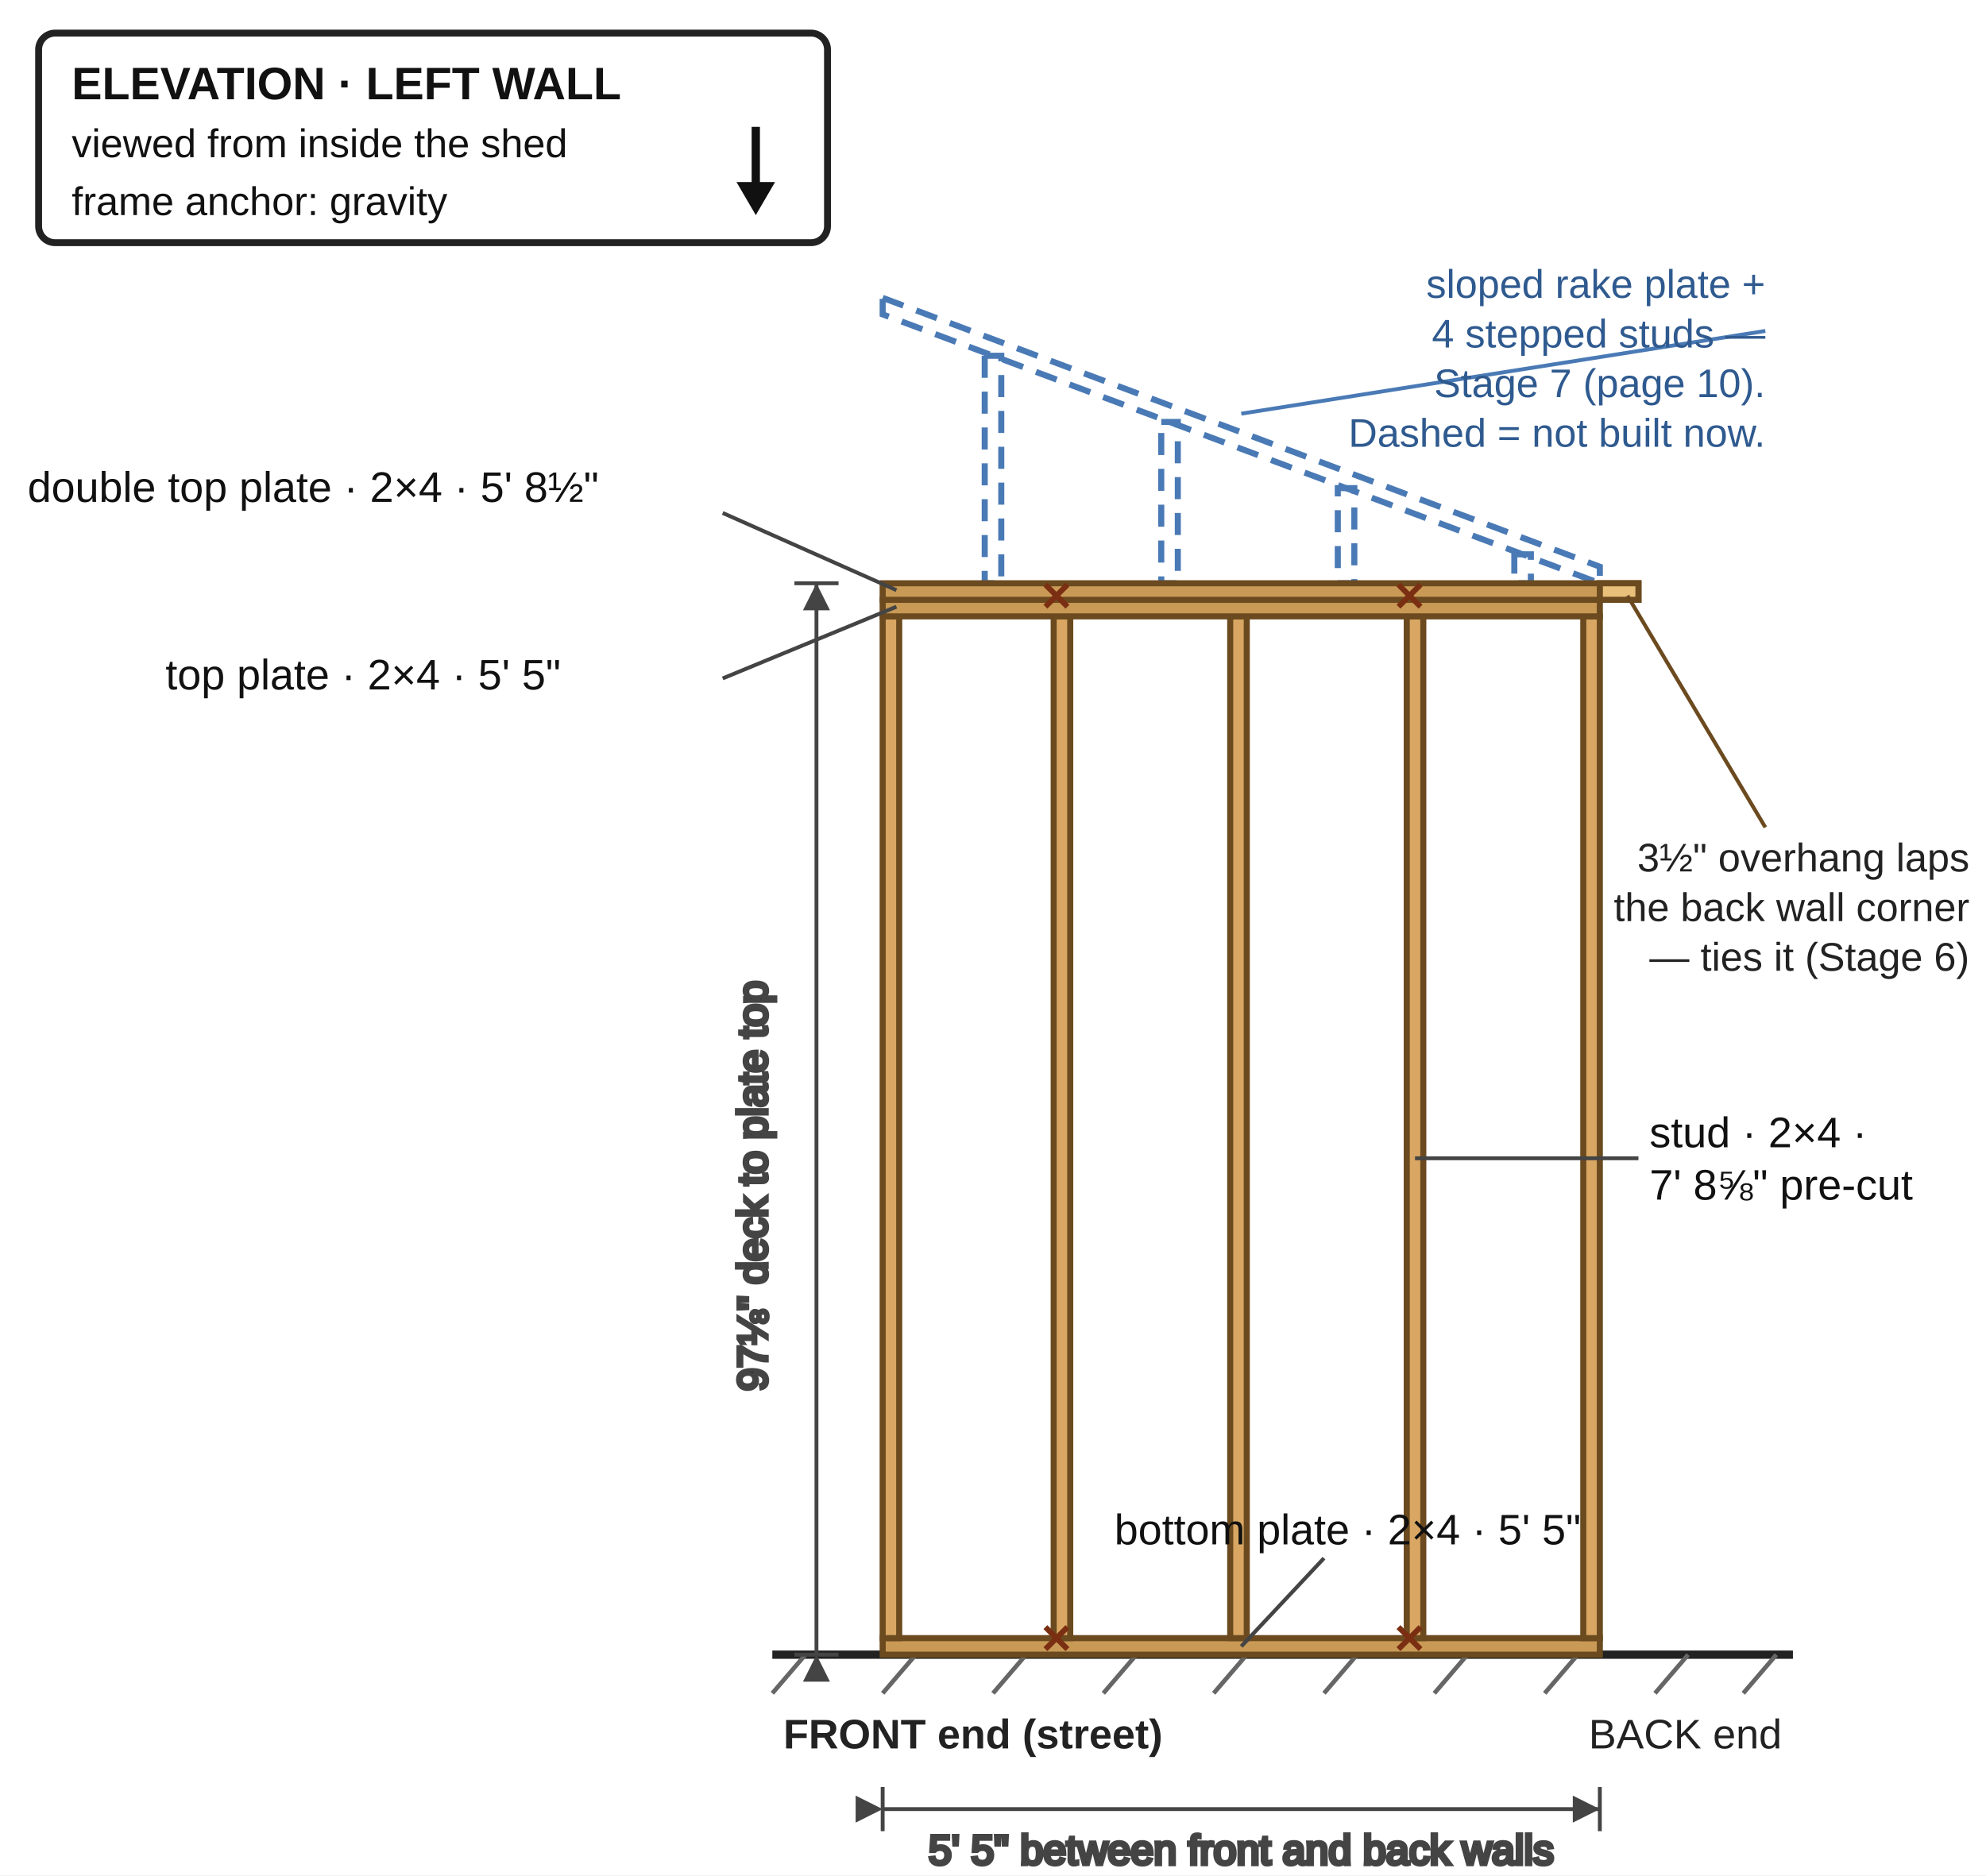
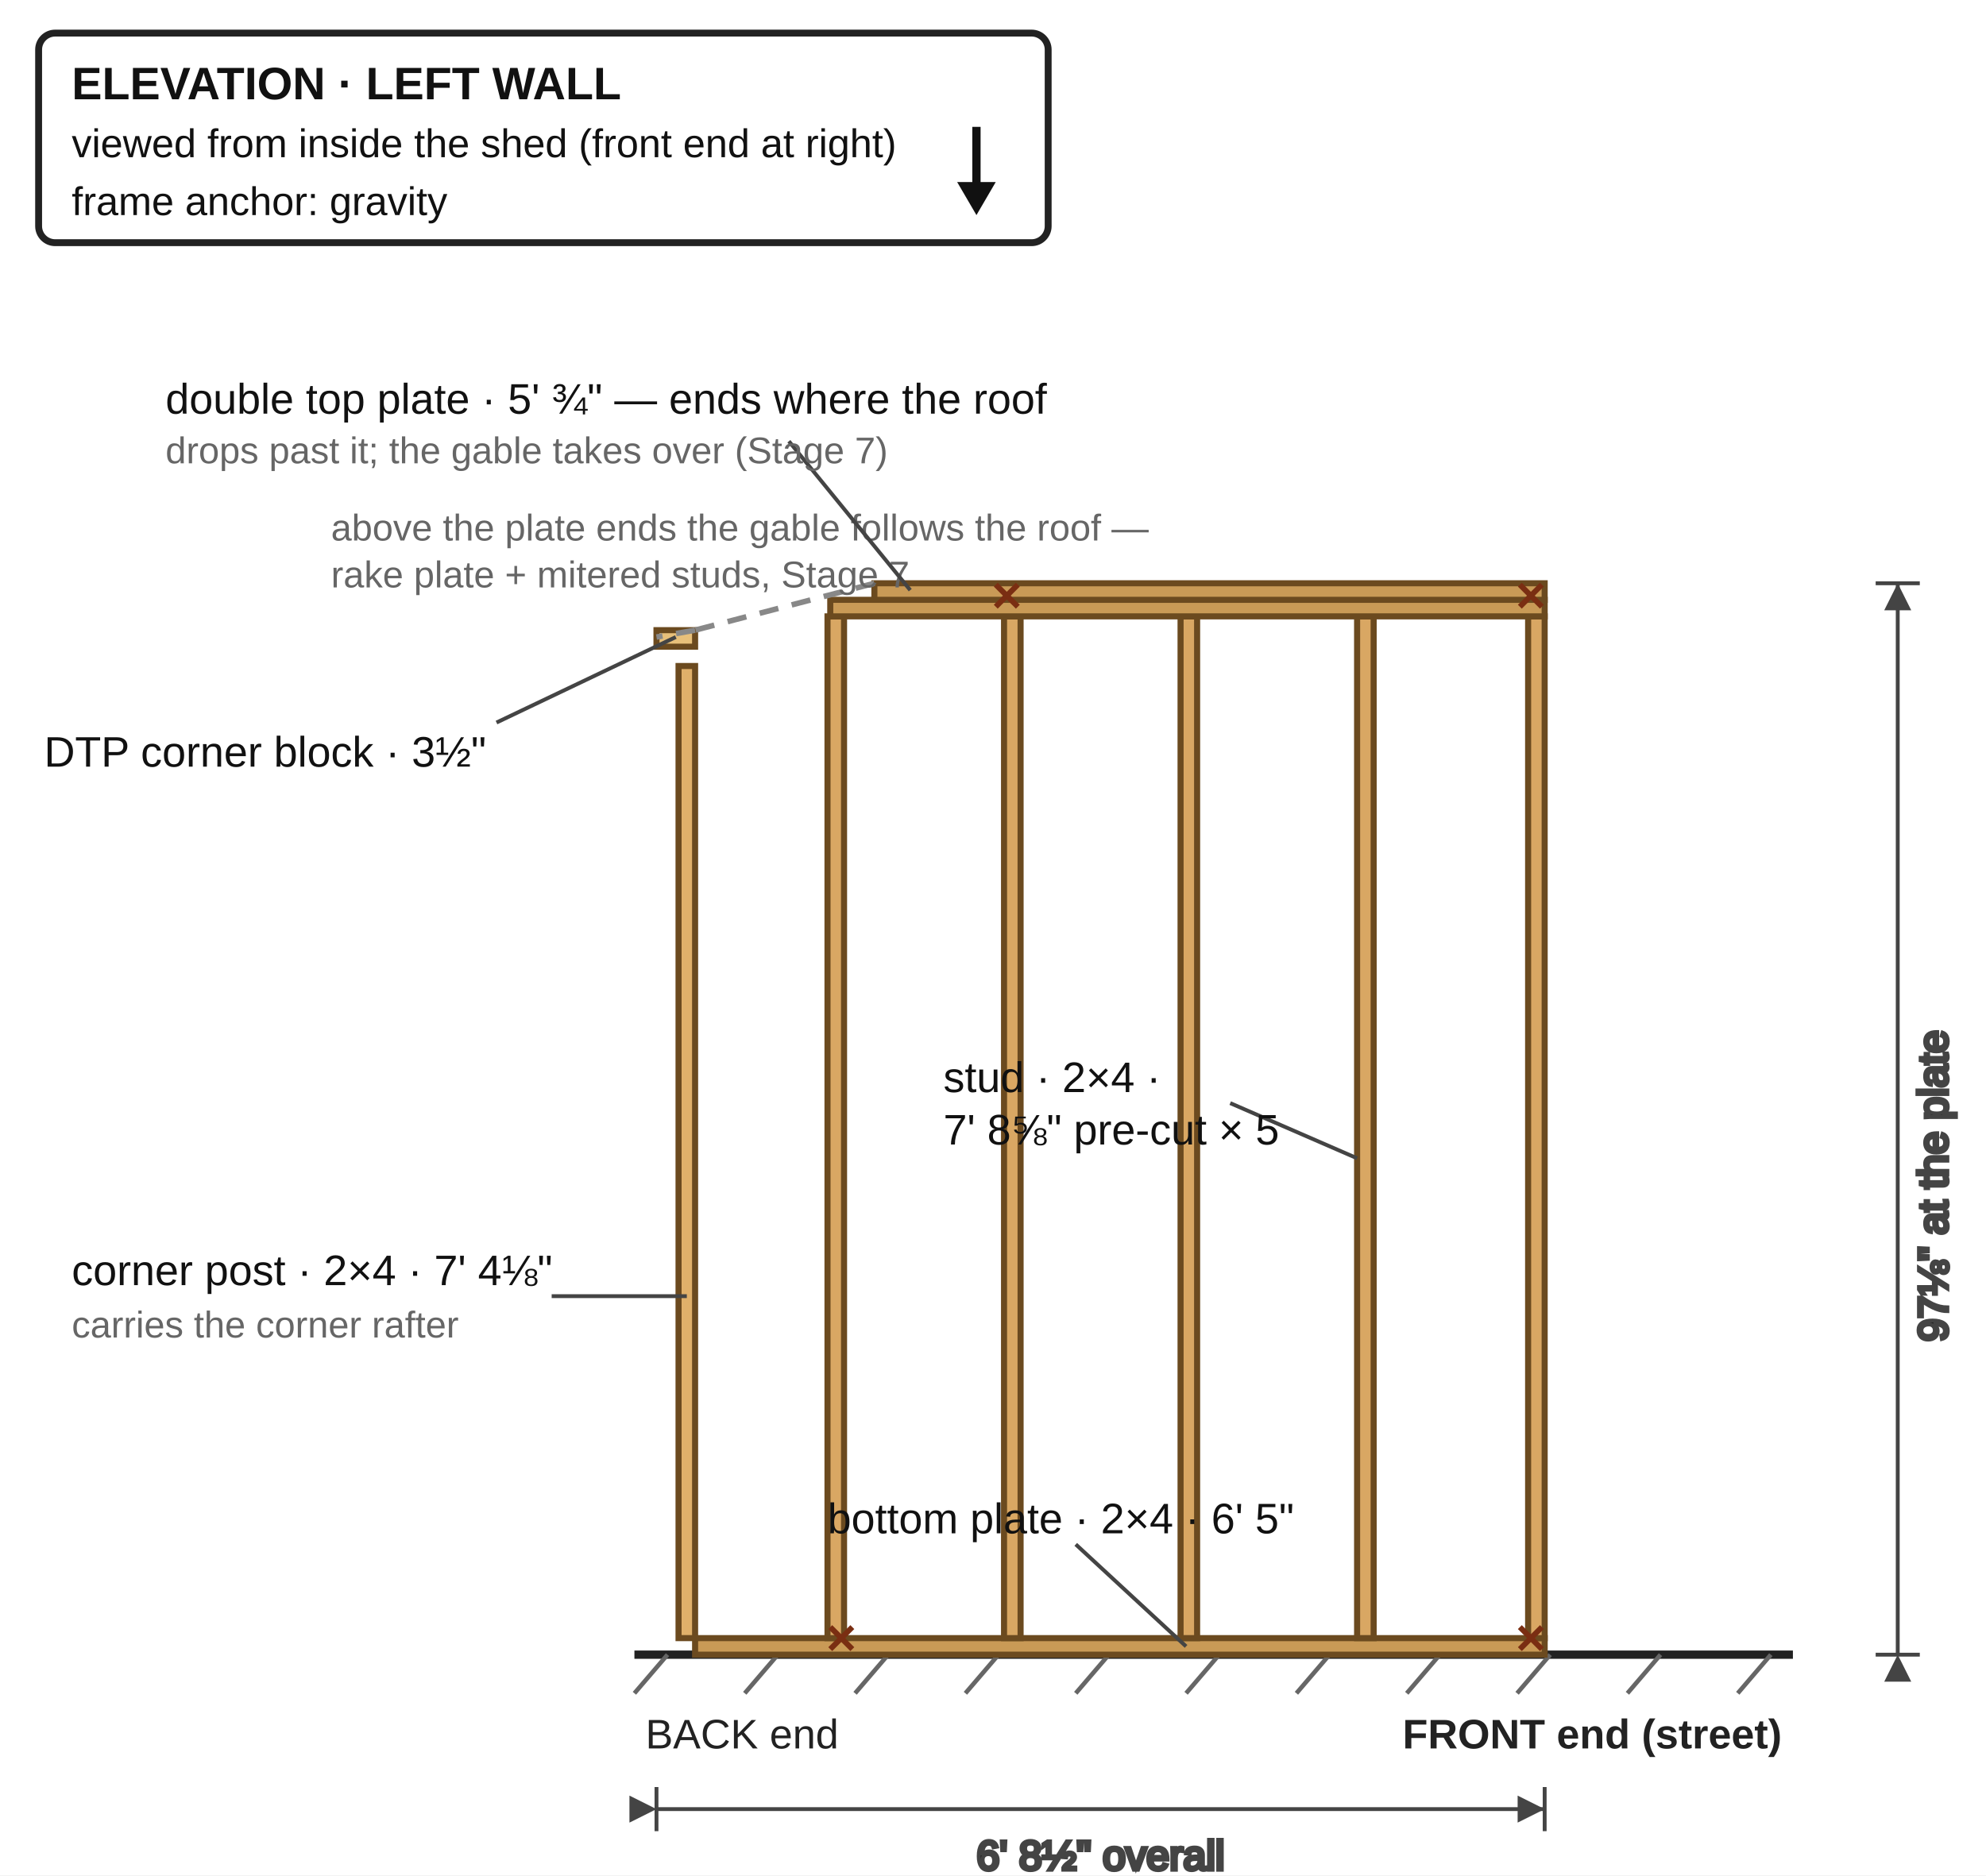
<svg xmlns="http://www.w3.org/2000/svg" viewBox="0 0 720 680" font-family="Arial, Helvetica, sans-serif">
-   <rect x="0" y="0" width="720" height="680" fill="#ffffff" />
-   <g>
-     <rect x="14" y="12" width="286" height="76" fill="#ffffff" stroke="#222" stroke-width="2.5" rx="6" />
-     <text x="26" y="36" font-size="16.5" font-weight="bold" fill="#111">ELEVATION · LEFT WALL</text>
-     <text x="26" y="57" font-size="14.5" fill="#111">viewed from inside the shed</text>
-     <text x="26" y="78" font-size="14.5" fill="#111">frame anchor: gravity</text>
-     <line x1="274" y1="46" x2="274" y2="70" stroke="#111" stroke-width="3" />
-     <path d="M267,66 L274,78 L281,66 z" fill="#111" />
-   </g>
-   <line x1="280" y1="600" x2="650" y2="600" stroke="#222" stroke-width="3" />
-   <g stroke="#666" stroke-width="1.6">
-     <line x1="292" y1="600" x2="280" y2="614" />
-     <line x1="332" y1="600" x2="320" y2="614" />
-     <line x1="372" y1="600" x2="360" y2="614" />
-     <line x1="412" y1="600" x2="400" y2="614" />
-     <line x1="452" y1="600" x2="440" y2="614" />
-     <line x1="492" y1="600" x2="480" y2="614" />
-     <line x1="532" y1="600" x2="520" y2="614" />
-     <line x1="572" y1="600" x2="560" y2="614" />
-     <line x1="612" y1="600" x2="600" y2="614" />
-     <line x1="644" y1="600" x2="632" y2="614" />
-   </g>
-   <text x="284" y="634" font-size="15" fill="#222" font-weight="bold">FRONT end (street)</text>
-   <text x="646" y="634" font-size="15" fill="#222" text-anchor="end">BACK end</text>
-   <g fill="none" stroke="#4a7ab5" stroke-width="2.2" stroke-dasharray="8 5">
-     <polygon points="320,108 580,205.5 580,211.5 320,114" />
-     <rect x="357" y="129" width="6" height="82.5" />
-     <rect x="421" y="153" width="6" height="58.5" />
-     <rect x="485" y="177" width="6" height="34.5" />
-     <rect x="549" y="201" width="6" height="10.5" />
-   </g>
-   <line x1="450" y1="150" x2="640" y2="120" stroke="#4a7ab5" stroke-width="1.4" />
-   <g font-size="14.5" fill="#2f5a8f">
-     <text x="640" y="108" text-anchor="end">sloped rake plate +</text>
-     <text x="640" y="126" text-anchor="end">4 stepped studs —</text>
-     <text x="640" y="144" text-anchor="end">Stage 7 (page 10).</text>
-     <text x="640" y="162" text-anchor="end">Dashed = not built now.</text>
-   </g>
-   <rect x="320" y="594" width="260" height="6" fill="#c99a56" stroke="#6b4a1f" stroke-width="2.2" />
-   <g fill="#d9a763" stroke="#6b4a1f" stroke-width="2.2">
-     <rect x="320" y="223.5" width="6" height="370.5" />
-     <rect x="382" y="223.5" width="6" height="370.5" />
-     <rect x="446" y="223.5" width="6" height="370.5" />
-     <rect x="510" y="223.5" width="6" height="370.5" />
-     <rect x="574" y="223.5" width="6" height="370.5" />
-   </g>
-   <rect x="320" y="217.5" width="260" height="6" fill="#c99a56" stroke="#6b4a1f" stroke-width="2.2" />
-   <rect x="320" y="211.5" width="274" height="6" fill="#c99a56" stroke="#6b4a1f" stroke-width="2.2" />
-   <rect x="580" y="211.5" width="14" height="6" fill="#e8c07a" stroke="#6b4a1f" stroke-width="2.2" />
-   <g stroke="#7a2e12" stroke-width="2">
-     <line x1="379" y1="590" x2="387" y2="598" />
-     <line x1="387" y1="590" x2="379" y2="598" />
-     <line x1="507" y1="590" x2="515" y2="598" />
-     <line x1="515" y1="590" x2="507" y2="598" />
-     <line x1="379" y1="212" x2="387" y2="220" />
-     <line x1="387" y1="212" x2="379" y2="220" />
-     <line x1="507" y1="212" x2="515" y2="220" />
-     <line x1="515" y1="212" x2="507" y2="220" />
-   </g>
-   <g font-size="15.5" fill="#111">
-     <line x1="325" y1="214" x2="262" y2="186" stroke="#444" stroke-width="1.4" />
-     <text x="10" y="182">double top plate · 2×4 · 5' 8½"</text>
-     <line x1="325" y1="220" x2="262" y2="246" stroke="#444" stroke-width="1.4" />
-     <text x="60" y="250">top plate · 2×4 · 5' 5"</text>
-     <line x1="513" y1="420" x2="594" y2="420" stroke="#444" stroke-width="1.4" />
-     <text x="598" y="416">stud · 2×4 ·</text>
-     <text x="598" y="435">7' 8⅝" pre-cut</text>
-     <line x1="450" y1="597" x2="480" y2="565" stroke="#444" stroke-width="1.4" />
-     <text x="404" y="560">bottom plate · 2×4 · 5' 5"</text>
-   </g>
-   <line x1="590" y1="216" x2="640" y2="300" stroke="#6b4a1f" stroke-width="1.4" />
-   <g font-size="14.5" fill="#222" text-anchor="end">
-     <text x="714" y="316">3½" overhang laps</text>
-     <text x="714" y="334">the back wall corner</text>
-     <text x="714" y="352">— ties it (Stage 6)</text>
-   </g>
-   <g stroke="#444" stroke-width="1.4" font-size="15" fill="#222">
-     <line x1="320" y1="656" x2="580" y2="656" marker-start="url(#dimA)" marker-end="url(#dimA)" />
-     <line x1="320" y1="648" x2="320" y2="664" />
-     <line x1="580" y1="648" x2="580" y2="664" />
-     <text x="450" y="676" text-anchor="middle">5' 5" between front and back walls</text>
-     <line x1="296" y1="600" x2="296" y2="211.5" marker-start="url(#dimA)" marker-end="url(#dimA)" />
-     <line x1="288" y1="600" x2="304" y2="600" />
-     <line x1="288" y1="211.5" x2="304" y2="211.5" />
-     <text x="278" y="430" transform="rotate(-90,278,430)" text-anchor="middle">97⅛" deck to plate top</text>
-   </g>
  <defs>
-     <marker id="dimA" markerWidth="9" markerHeight="9" refX="7" refY="3.5" orient="auto">
+     <marker id="dim" markerWidth="9" markerHeight="9" refX="7" refY="3.5" orient="auto">
      <path d="M0,0 L7,3.5 L0,7 z" fill="#444" />
    </marker>
  </defs>
+   <rect x="0" y="0" width="720" height="680" fill="#ffffff" />
+   <g>
+     <rect x="14" y="12" width="366" height="76" fill="#ffffff" stroke="#222" stroke-width="2.5" rx="6" />
+     <text x="26" y="36" font-size="16.5" font-weight="bold" fill="#111">ELEVATION · LEFT WALL</text>
+     <text x="26" y="57" font-size="14.5" fill="#111">viewed from inside the shed (front end at right)</text>
+     <text x="26" y="78" font-size="14.5" fill="#111">frame anchor: gravity</text>
+     <line x1="354" y1="46" x2="354" y2="70" stroke="#111" stroke-width="3" />
+     <path d="M347,66 L354,78 L361,66 z" fill="#111" />
+   </g>
+   <line x1="230" y1="600" x2="650" y2="600" stroke="#222" stroke-width="3" />
+   <g stroke="#666" stroke-width="1.6">
+     <line x1="242" y1="600" x2="230" y2="614" />
+     <line x1="282" y1="600" x2="270" y2="614" />
+     <line x1="322" y1="600" x2="310" y2="614" />
+     <line x1="362" y1="600" x2="350" y2="614" />
+     <line x1="402" y1="600" x2="390" y2="614" />
+     <line x1="442" y1="600" x2="430" y2="614" />
+     <line x1="482" y1="600" x2="470" y2="614" />
+     <line x1="522" y1="600" x2="510" y2="614" />
+     <line x1="562" y1="600" x2="550" y2="614" />
+     <line x1="602" y1="600" x2="590" y2="614" />
+     <line x1="642" y1="600" x2="630" y2="614" />
+   </g>
+   <text x="646" y="634" font-size="15" fill="#222" text-anchor="end" font-weight="bold">FRONT end (street)</text>
+   <text x="234" y="634" font-size="15" fill="#222">BACK end</text>
+   <rect x="252" y="594" width="308" height="6" fill="#c99a56" stroke="#6b4a1f" stroke-width="2.2" />
+   <g fill="#d9a763" stroke="#6b4a1f" stroke-width="2.2">
+     <rect x="554" y="223.5" width="6" height="370.5" />
+     <rect x="492" y="223.5" width="6" height="370.5" />
+     <rect x="428" y="223.5" width="6" height="370.5" />
+     <rect x="364" y="223.5" width="6" height="370.5" />
+     <rect x="300" y="223.5" width="6" height="370.5" />
+   </g>
+   <rect x="246" y="241.5" width="6" height="352.5" fill="#e0b06a" stroke="#6b4a1f" stroke-width="2.2" />
+   <rect x="301" y="217.5" width="259" height="6" fill="#c99a56" stroke="#6b4a1f" stroke-width="2.2" />
+   <rect x="317" y="211.5" width="243" height="6" fill="#c99a56" stroke="#6b4a1f" stroke-width="2.2" />
+   <rect x="238" y="228.5" width="14" height="6" fill="#e8c07a" stroke="#6b4a1f" stroke-width="2.2" />
+   <g stroke="#888" stroke-width="2" stroke-dasharray="7 5" fill="none">
+     <line x1="317" y1="211.5" x2="252" y2="228.5" />
+     <line x1="252" y1="228.5" x2="238" y2="231" />
+   </g>
+   <text x="120" y="196" font-size="13.5" fill="#666">above the plate ends the gable follows the roof —</text>
+   <text x="120" y="213" font-size="13.5" fill="#666">rake plate + mitered studs, Stage 7</text>
+   <g stroke="#7a2e12" stroke-width="2">
+     <line x1="301" y1="590" x2="309" y2="598" />
+     <line x1="309" y1="590" x2="301" y2="598" />
+     <line x1="551" y1="590" x2="559" y2="598" />
+     <line x1="559" y1="590" x2="551" y2="598" />
+     <line x1="361" y1="212" x2="369" y2="220" />
+     <line x1="369" y1="212" x2="361" y2="220" />
+     <line x1="551" y1="212" x2="559" y2="220" />
+     <line x1="559" y1="212" x2="551" y2="220" />
+   </g>
+   <g font-size="15.5" fill="#111">
+     <line x1="492" y1="420" x2="446" y2="400" stroke="#444" stroke-width="1.4" />
+     <text x="342" y="396">stud · 2×4 ·</text>
+     <text x="342" y="415">7' 8⅝" pre-cut × 5</text>
+     <line x1="249" y1="470" x2="200" y2="470" stroke="#444" stroke-width="1.4" />
+     <text x="26" y="466">corner post · 2×4 · 7' 4⅛"</text>
+     <text x="26" y="485" font-size="13.5" fill="#666">carries the corner rafter</text>
+     <line x1="245" y1="231" x2="180" y2="262" stroke="#444" stroke-width="1.4" />
+     <text x="16" y="278">DTP corner block · 3½"</text>
+     <line x1="330" y1="214" x2="286" y2="160" stroke="#444" stroke-width="1.4" />
+     <text x="60" y="150">double top plate · 5' ¾" — ends where the roof</text>
+     <text x="60" y="168" font-size="13.5" fill="#666">drops past it; the gable takes over (Stage 7)</text>
+     <line x1="430" y1="597" x2="390" y2="560" stroke="#444" stroke-width="1.4" />
+     <text x="300" y="556">bottom plate · 2×4 · 6' 5"</text>
+   </g>
+   <g stroke="#444" stroke-width="1.4" font-size="15" fill="#222">
+     <line x1="238" y1="656" x2="560" y2="656" marker-start="url(#dim)" marker-end="url(#dim)" />
+     <line x1="238" y1="648" x2="238" y2="664" />
+     <line x1="560" y1="648" x2="560" y2="664" />
+     <text x="399" y="678" text-anchor="middle">6' 8½" overall</text>
+     <line x1="688" y1="600" x2="688" y2="211.5" marker-start="url(#dim)" marker-end="url(#dim)" />
+     <line x1="680" y1="600" x2="696" y2="600" />
+     <line x1="680" y1="211.5" x2="696" y2="211.5" />
+     <text x="706" y="430" transform="rotate(-90,706,430)" text-anchor="middle">97⅛" at the plate</text>
+   </g>
</svg>
